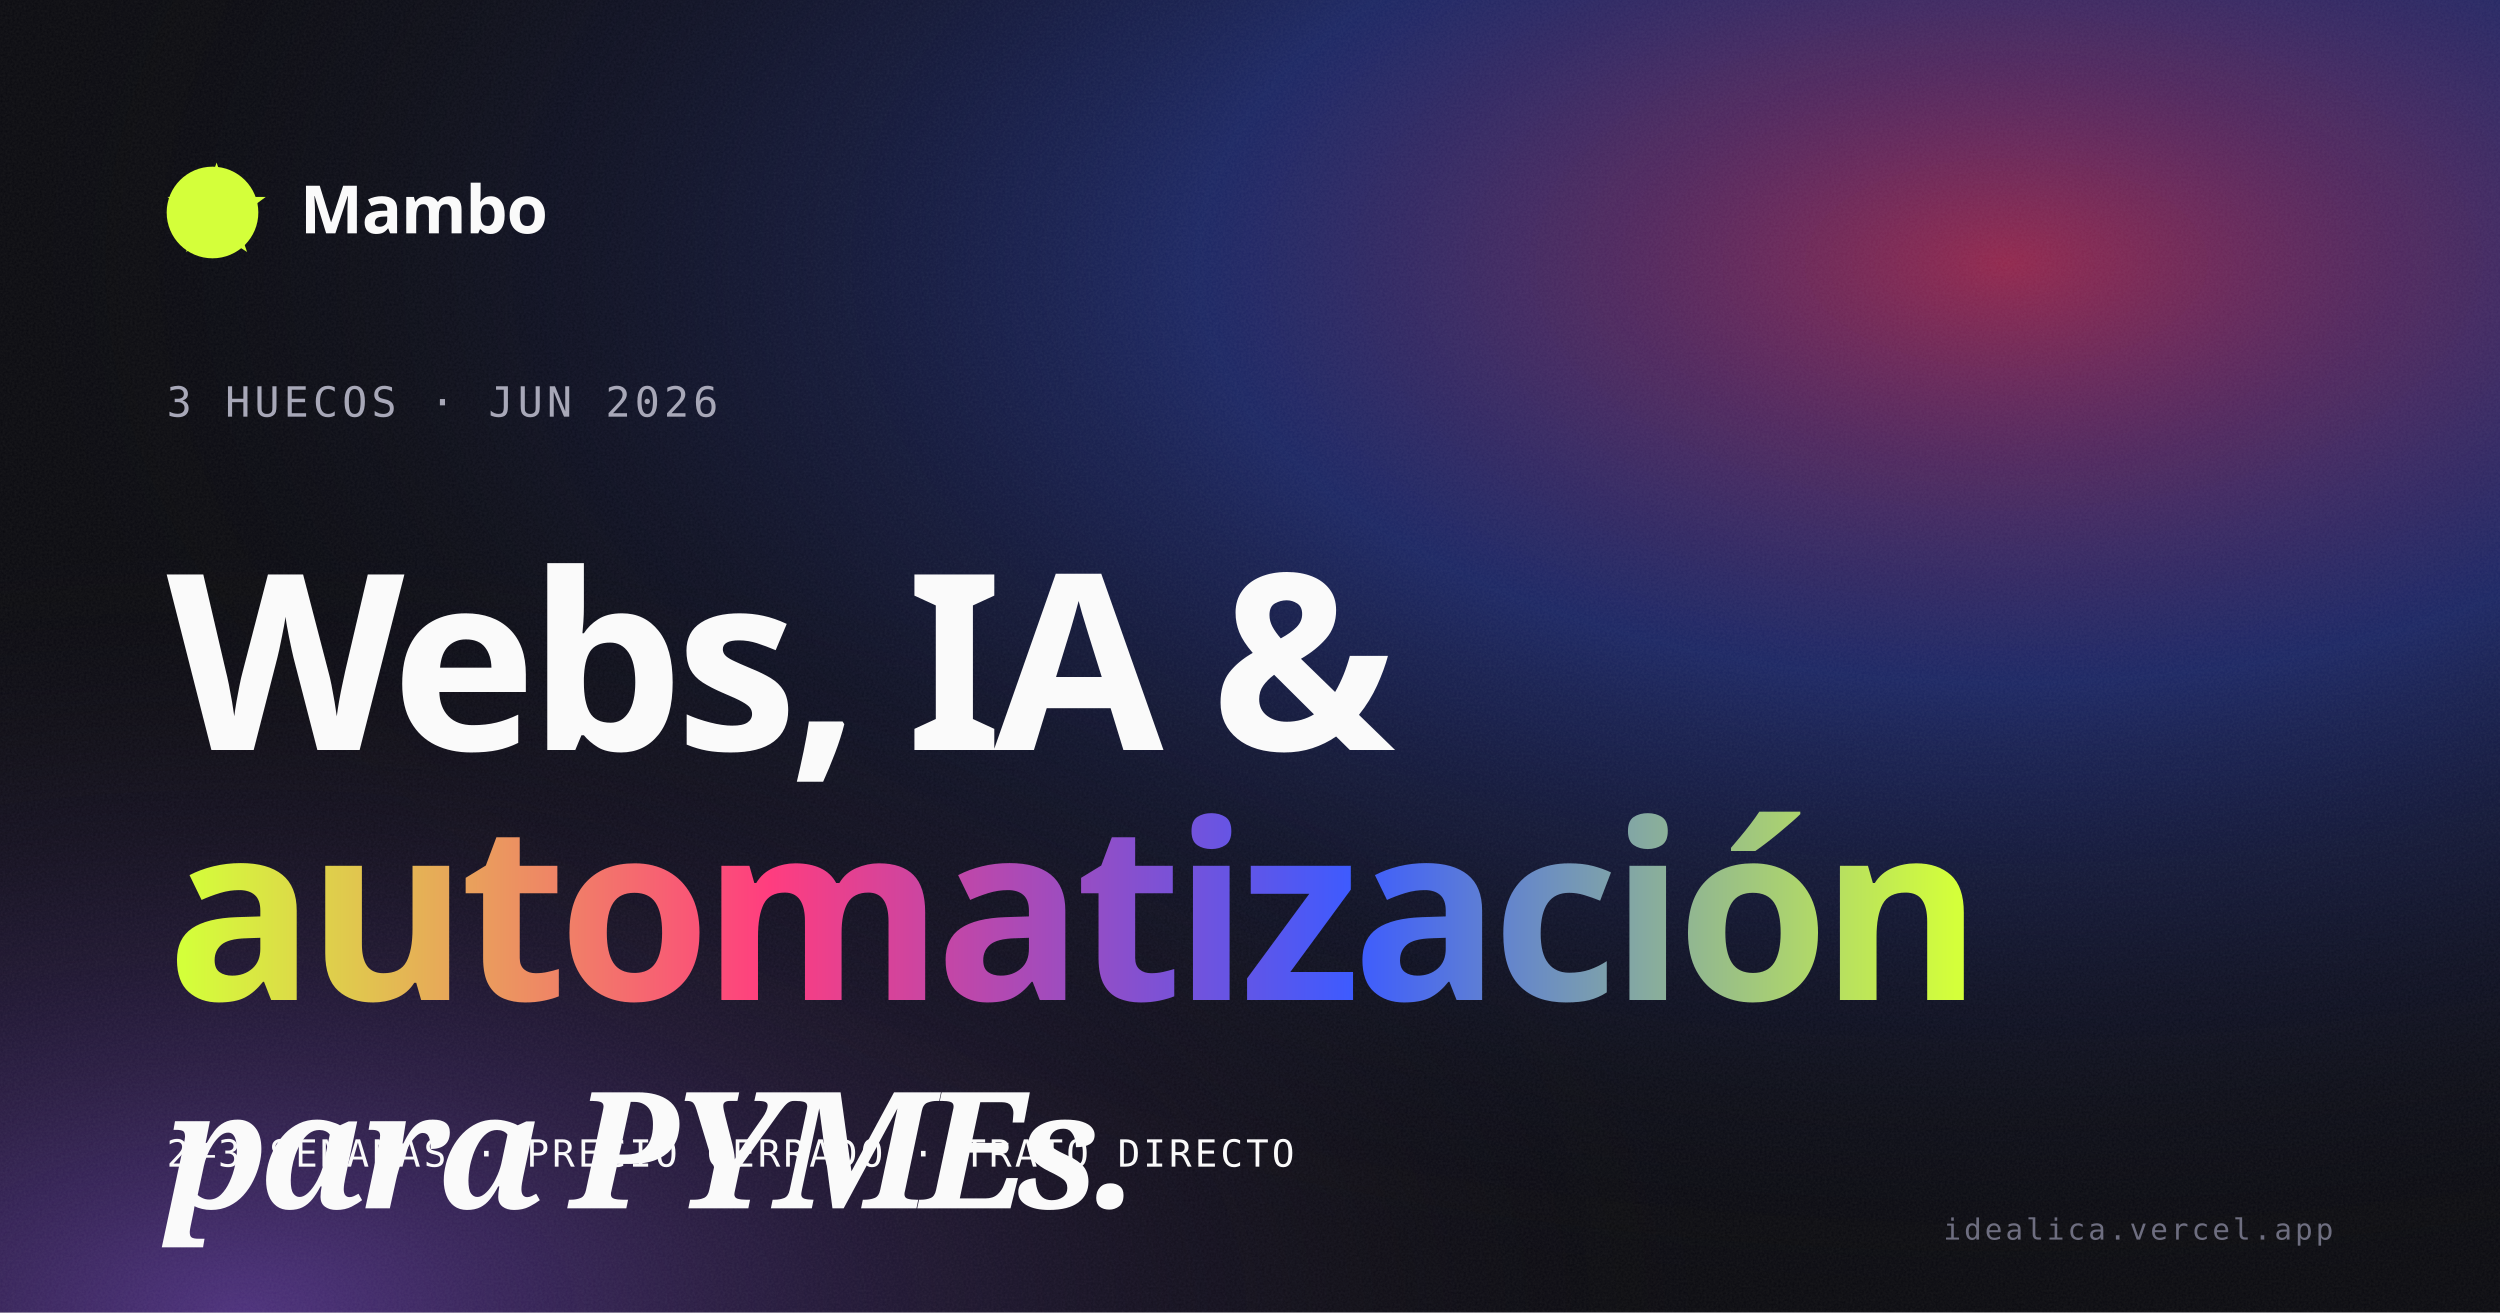
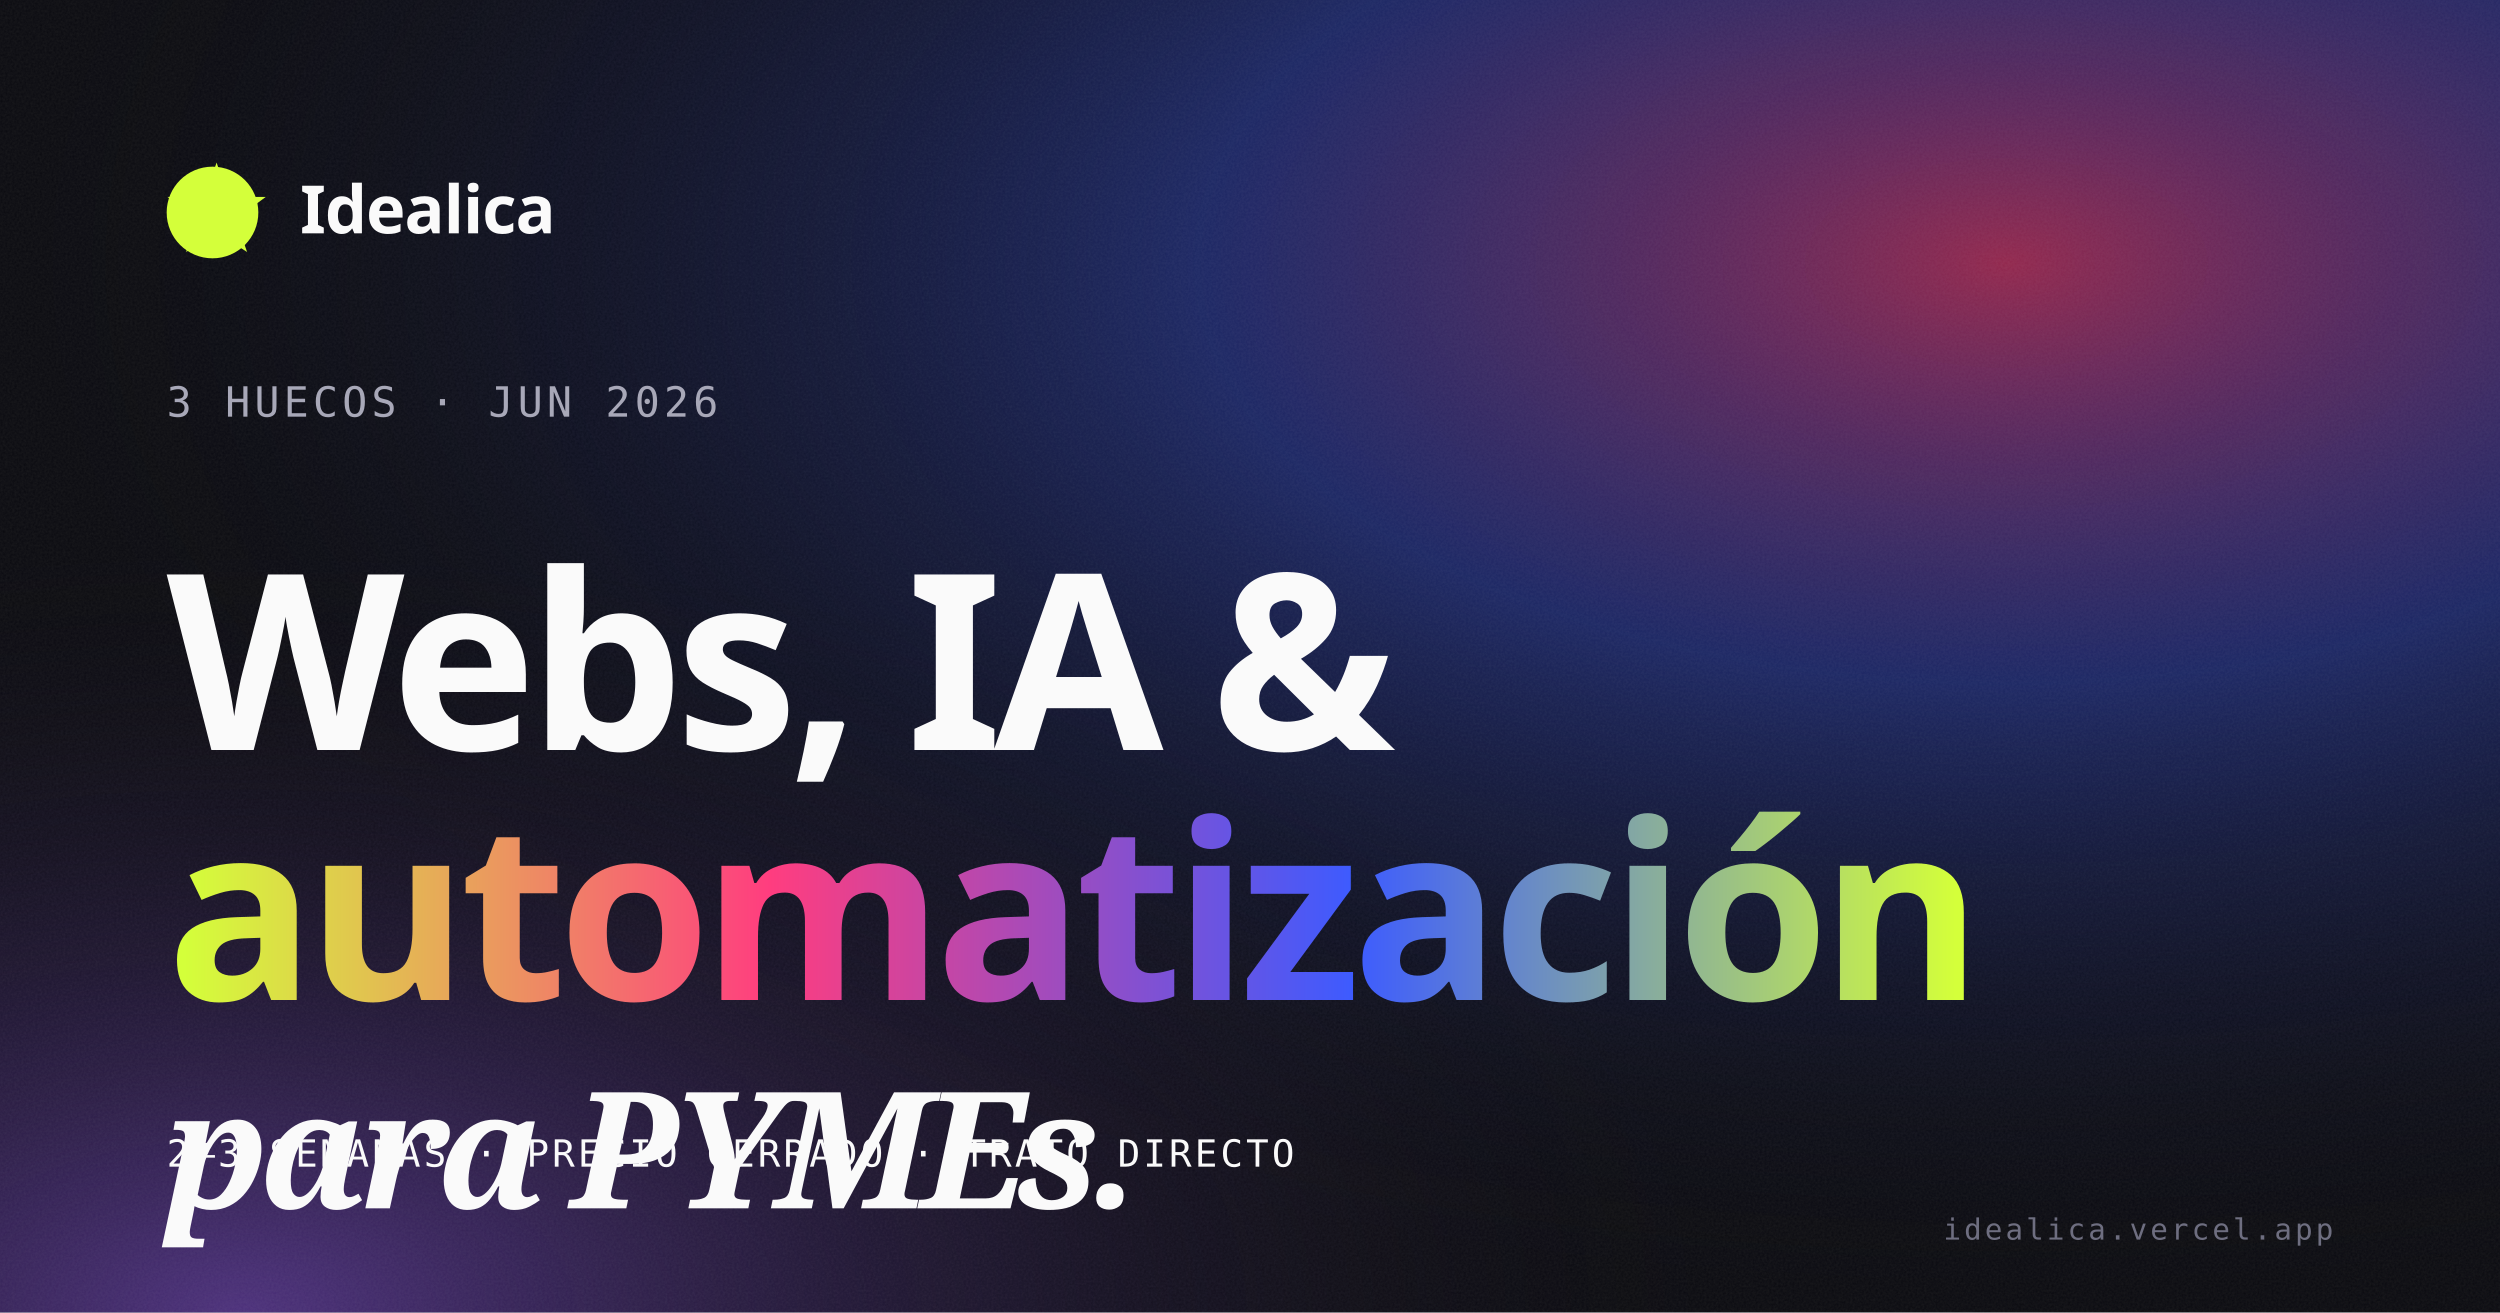
<svg xmlns="http://www.w3.org/2000/svg" viewBox="0 0 1200 630" width="1200" height="630">
  <defs>
    <radialGradient id="bgGlow" cx="80%" cy="20%" r="80%">
      <stop offset="0%" stop-color="#FF3D7F" stop-opacity=".55" />
      <stop offset="40%" stop-color="#3D5BFF" stop-opacity=".35" />
      <stop offset="100%" stop-color="#0A0A0F" stop-opacity="0" />
    </radialGradient>
    <radialGradient id="bgGlow2" cx="10%" cy="100%" r="60%">
      <stop offset="0%" stop-color="#9B5DFF" stop-opacity=".45" />
      <stop offset="100%" stop-color="#0A0A0F" stop-opacity="0" />
    </radialGradient>
    <linearGradient id="kin" x1="0" y1="0" x2="1" y2="0">
      <stop offset="0%" stop-color="#D4FF3A" />
      <stop offset="33%" stop-color="#FF3D7F" />
      <stop offset="66%" stop-color="#3D5BFF" />
      <stop offset="100%" stop-color="#D4FF3A" />
    </linearGradient>
    <filter id="noise">
      <feTurbulence type="fractalNoise" baseFrequency="0.9" numOctaves="2" stitchTiles="stitch" />
      <feColorMatrix values="0 0 0 0 1  0 0 0 0 1  0 0 0 0 1  0 0 0 .06 0" />
    </filter>
  </defs>
  <rect width="1200" height="630" fill="#0A0A0F" />
  <rect width="1200" height="630" fill="url(#bgGlow)" />
  <rect width="1200" height="630" fill="url(#bgGlow2)" />
  <rect width="1200" height="630" filter="url(#noise)" />
  <g transform="translate(80, 80)">
    <circle cx="22" cy="22" r="22" fill="#D4FF3A" />
    <path d="M22 0 L26.7 14 L42 14 L29.8 23 L34.4 36.4 L22 28.5 L9.6 36.4 L14.2 23 L2 14 L17.3 14 Z" fill="#D4FF3A" transform="translate(-2,-2) scale(1.18)" />
-     <text x="64" y="32" fill="#FAFAFA" font-family="Space Grotesk, system-ui, sans-serif" font-size="32" font-weight="600" letter-spacing="-0.5">Mambo</text>
+     <text x="64" y="32" fill="#FAFAFA" font-family="Space Grotesk, system-ui, sans-serif" font-size="32" font-weight="600" letter-spacing="-0.5">Idealica</text>
  </g>
  <g transform="translate(80, 200)">
    <text x="0" y="0" fill="#A8A8B8" font-family="JetBrains Mono, monospace" font-size="20" letter-spacing="2" text-transform="uppercase">3 HUECOS · JUN 2026</text>
  </g>
  <g transform="translate(80, 260)" font-family="Space Grotesk, system-ui, sans-serif" font-weight="600" letter-spacing="-4">
    <text x="0" y="100" fill="#FAFAFA" font-size="118">Webs, IA &amp;</text>
    <text x="0" y="220" font-size="118" fill="url(#kin)">automatización</text>
    <text x="0" y="320" fill="#FAFAFA" font-size="78" font-style="italic" font-family="Instrument Serif, serif">para PYMEs.</text>
  </g>
  <g transform="translate(80, 560)" font-family="JetBrains Mono, monospace" font-size="18" letter-spacing="1.5">
    <text x="0" y="0" fill="#FAFAFA">2–3 SEMANAS · PRECIO CERRADO · TRATO DIRECTO</text>
  </g>
  <text x="1120" y="595" fill="#6E6E80" font-family="JetBrains Mono, monospace" font-size="14" letter-spacing="1.5" text-anchor="end">idealica.vercel.app</text>
</svg>
